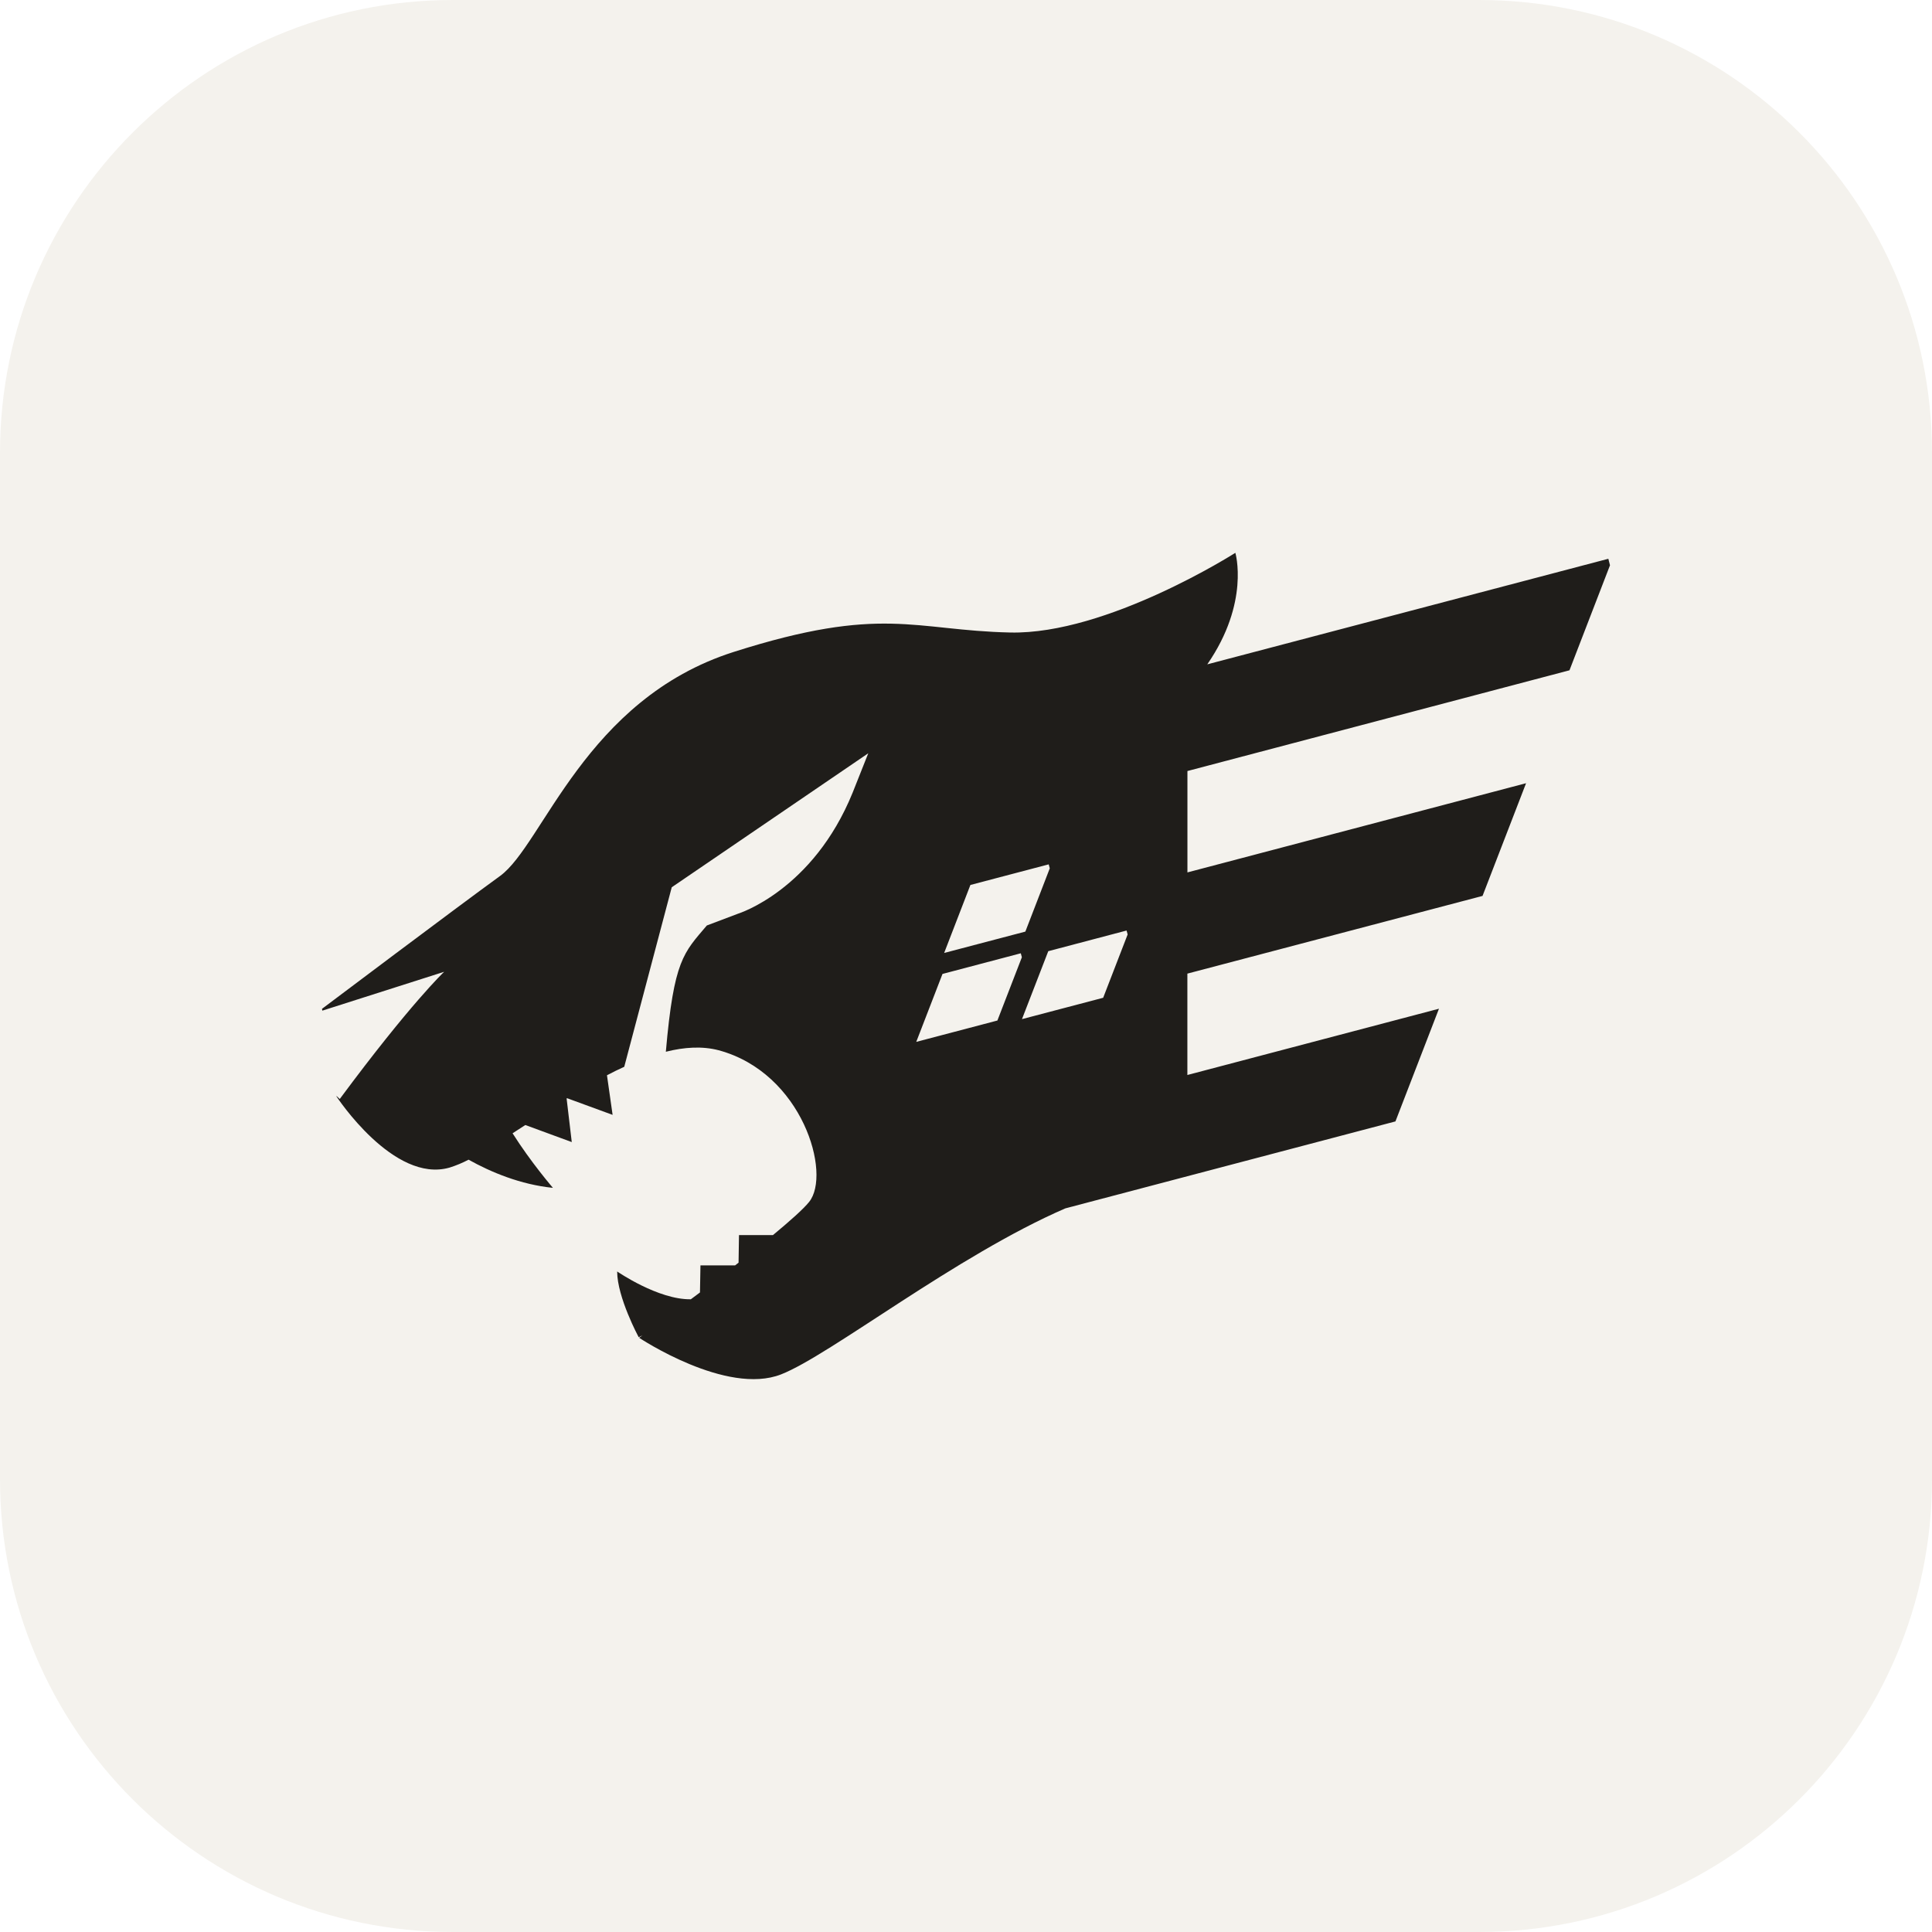
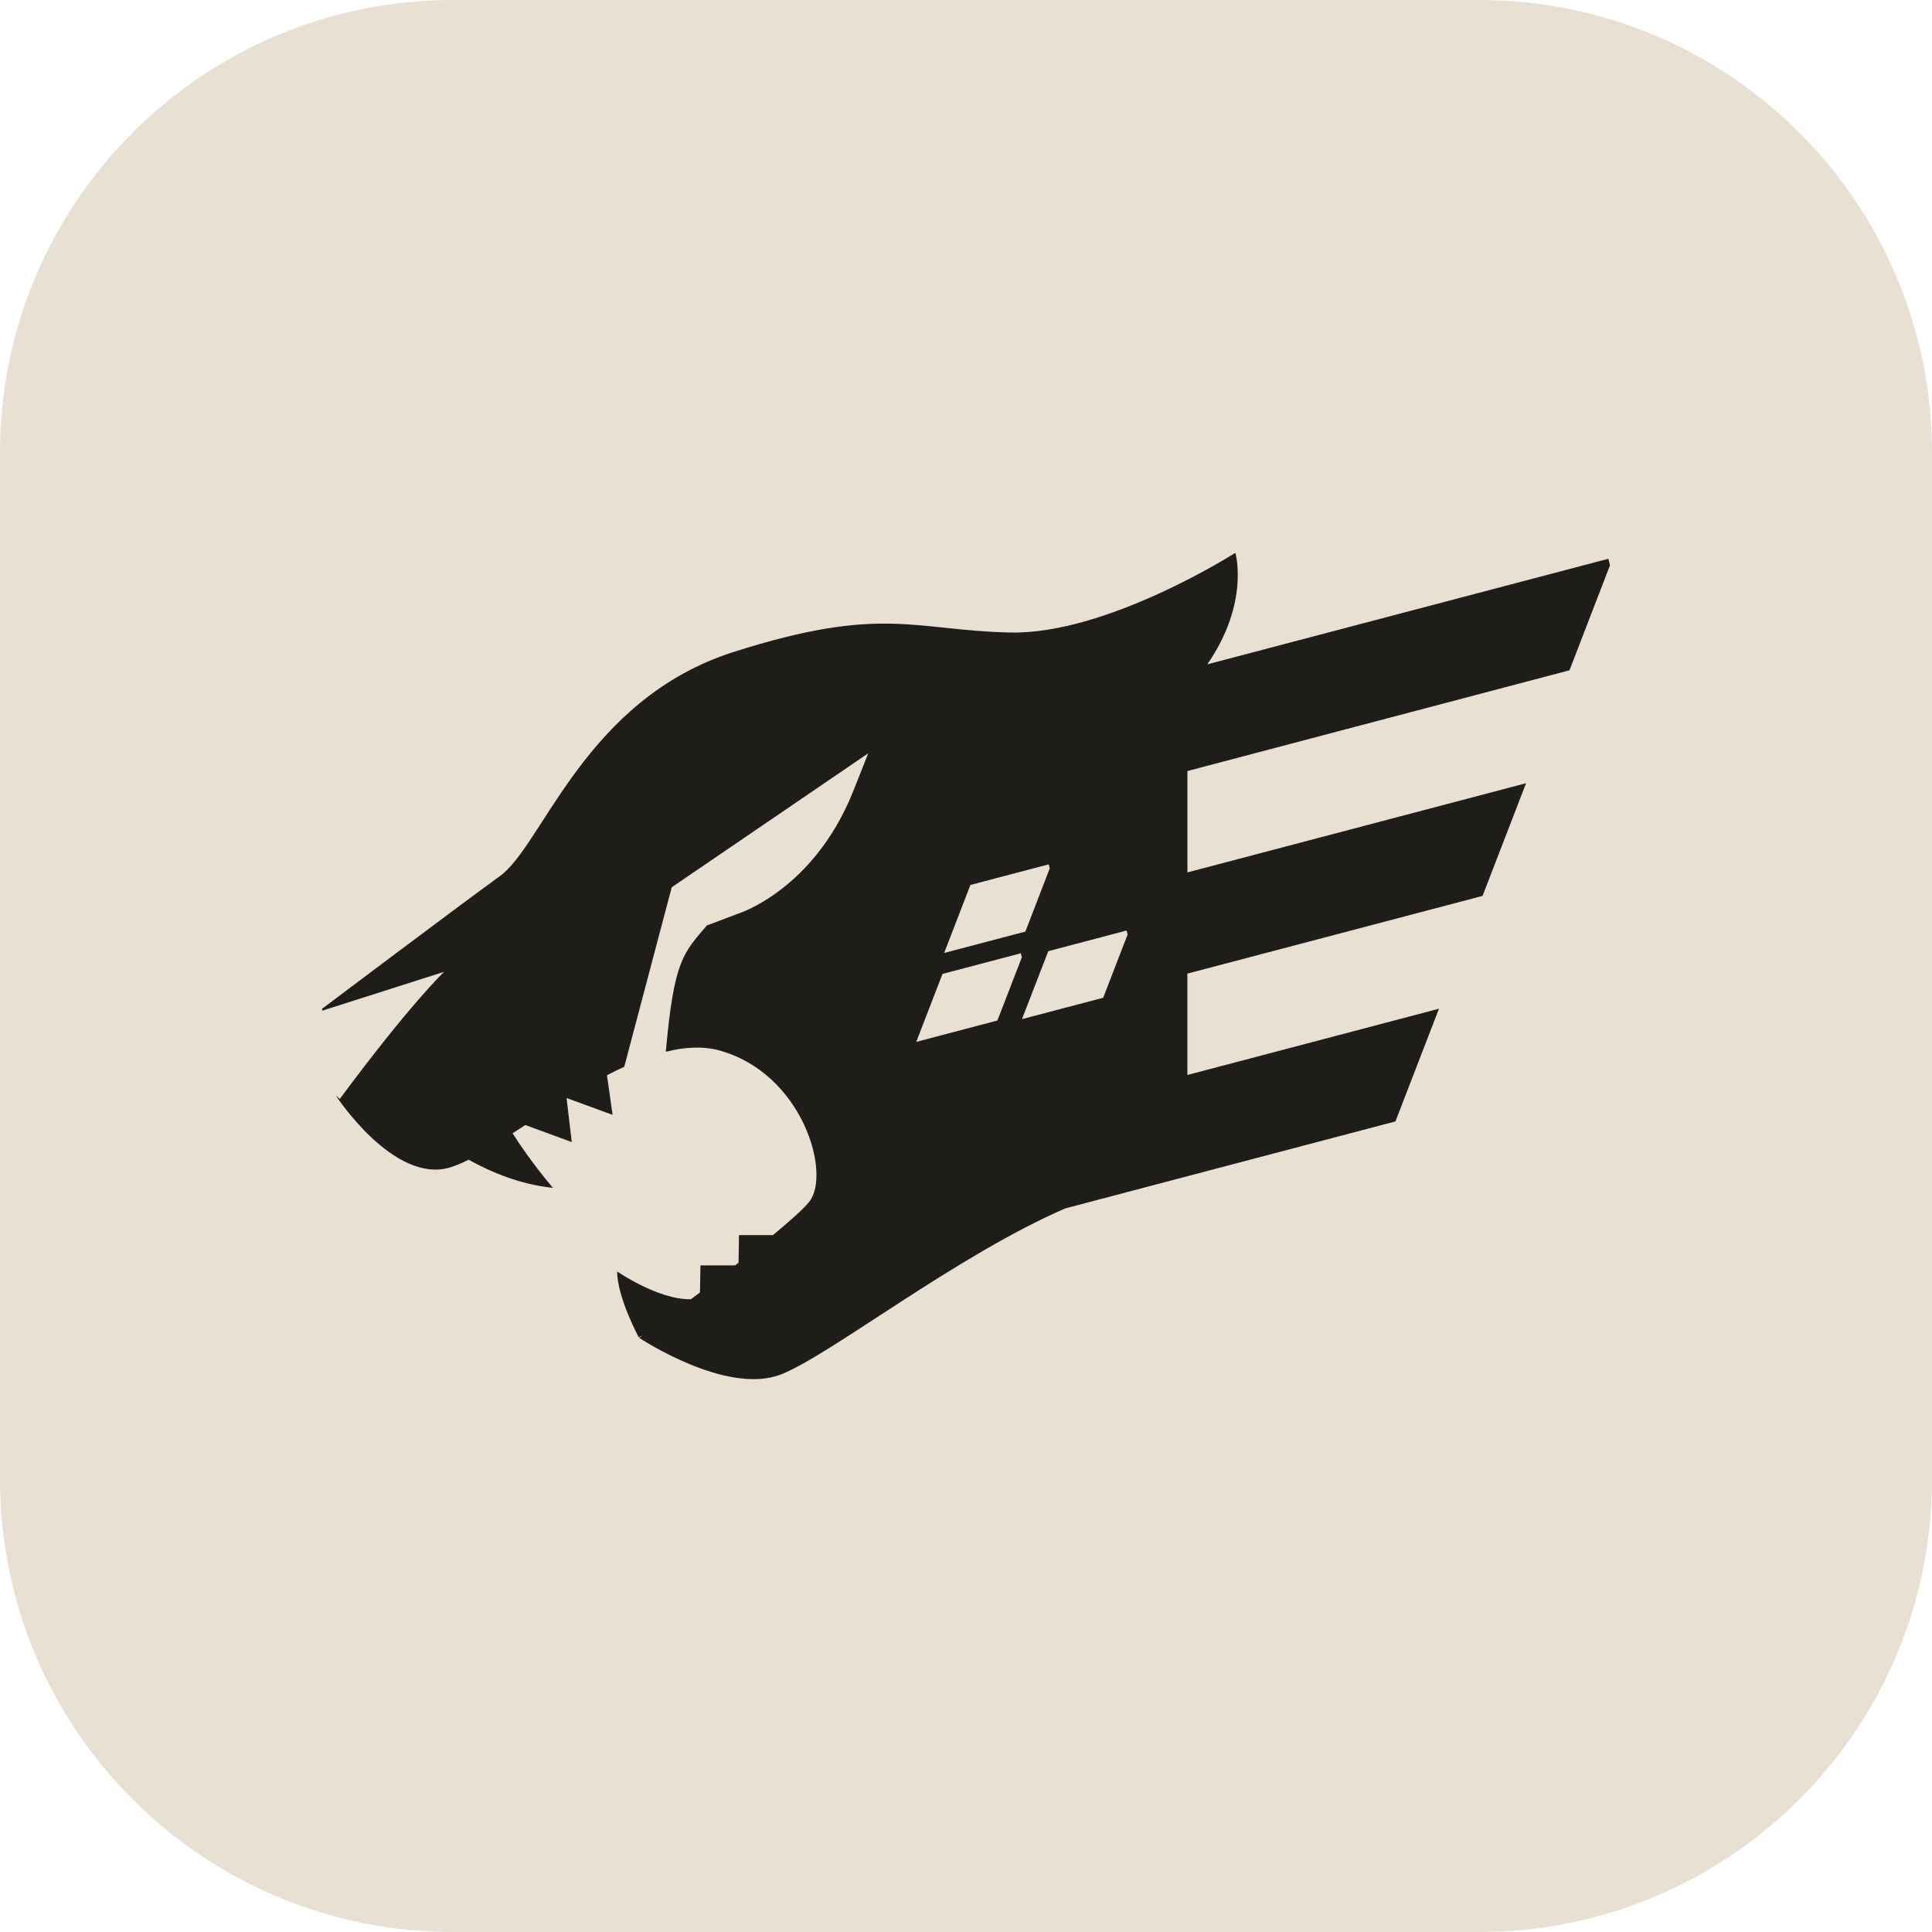
<svg xmlns="http://www.w3.org/2000/svg" viewBox="0 0 48 48" width="48" height="48">
-   <rect width="48" height="48" rx="11.25" fill="#F4F2ED" />
+   <rect width="48" height="48" rx="11.25" fill="#E8E0D2" />
  <svg x="8" y="8" width="32" height="32" viewBox="0 0 24 24" fill="#1F1D1A">
    <path d="M23.245 6.49L24 4.533l-.031-.121-7.473 1.967c.797-1.153.523-2.078.523-2.078s-2.387 1.524-4.193 1.485c-1.804-.04-2.387-.52-5.155.362-2.768.882-3.551 3.59-4.351 4.173-.804.583-3.32 2.477-3.32 2.477l.006.034 2.27-.724s-.622.585-1.945 2.37l-.062-.057.002.011s1.064 1.626 2.107 1.324a2.14 2.14 0 0 0 .353-.147c.419.234.967.463 1.572.525 0 0-.41-.475-.752-1.017l.238-.154.865.318-.096-.812c.003-.003.006-.003.008-.006l.849.311-.105-.738a5.65 5.65 0 0 1 .322-.158l.885-3.345 3.662-2.497-.291.733c-.741 1.826-2.135 2.256-2.135 2.256l-.582.22c-.433.512-.614.637-.764 2.353.348-.088.682-.107.984-.028 1.564.421 2.107 2.307 1.685 2.827-.104.13-.356.354-.673.617H7.77l-.008.514-.065.051h-.645l-.009.504-.17.127c-.607.011-1.373-.518-1.373-.518 0 .481.401 1.225.401 1.225l.07-.034-.061.045s1.625 1.083 2.646.681c.91-.356 3.263-2.213 5.296-3.093l6.15-1.62.811-2.1-4.688 1.235v-1.889l5.5-1.448.811-2.1-6.31 1.662V8.367zm-11.163 4l1.459-.384.02.074-.455 1.179-1.513.398zm.503 2.526l-1.512.398.489-1.266 1.459-.385.02.074zm1.971-.424l-1.513.398.49-1.266 1.459-.385.02.073Z" />
  </svg>
</svg>
